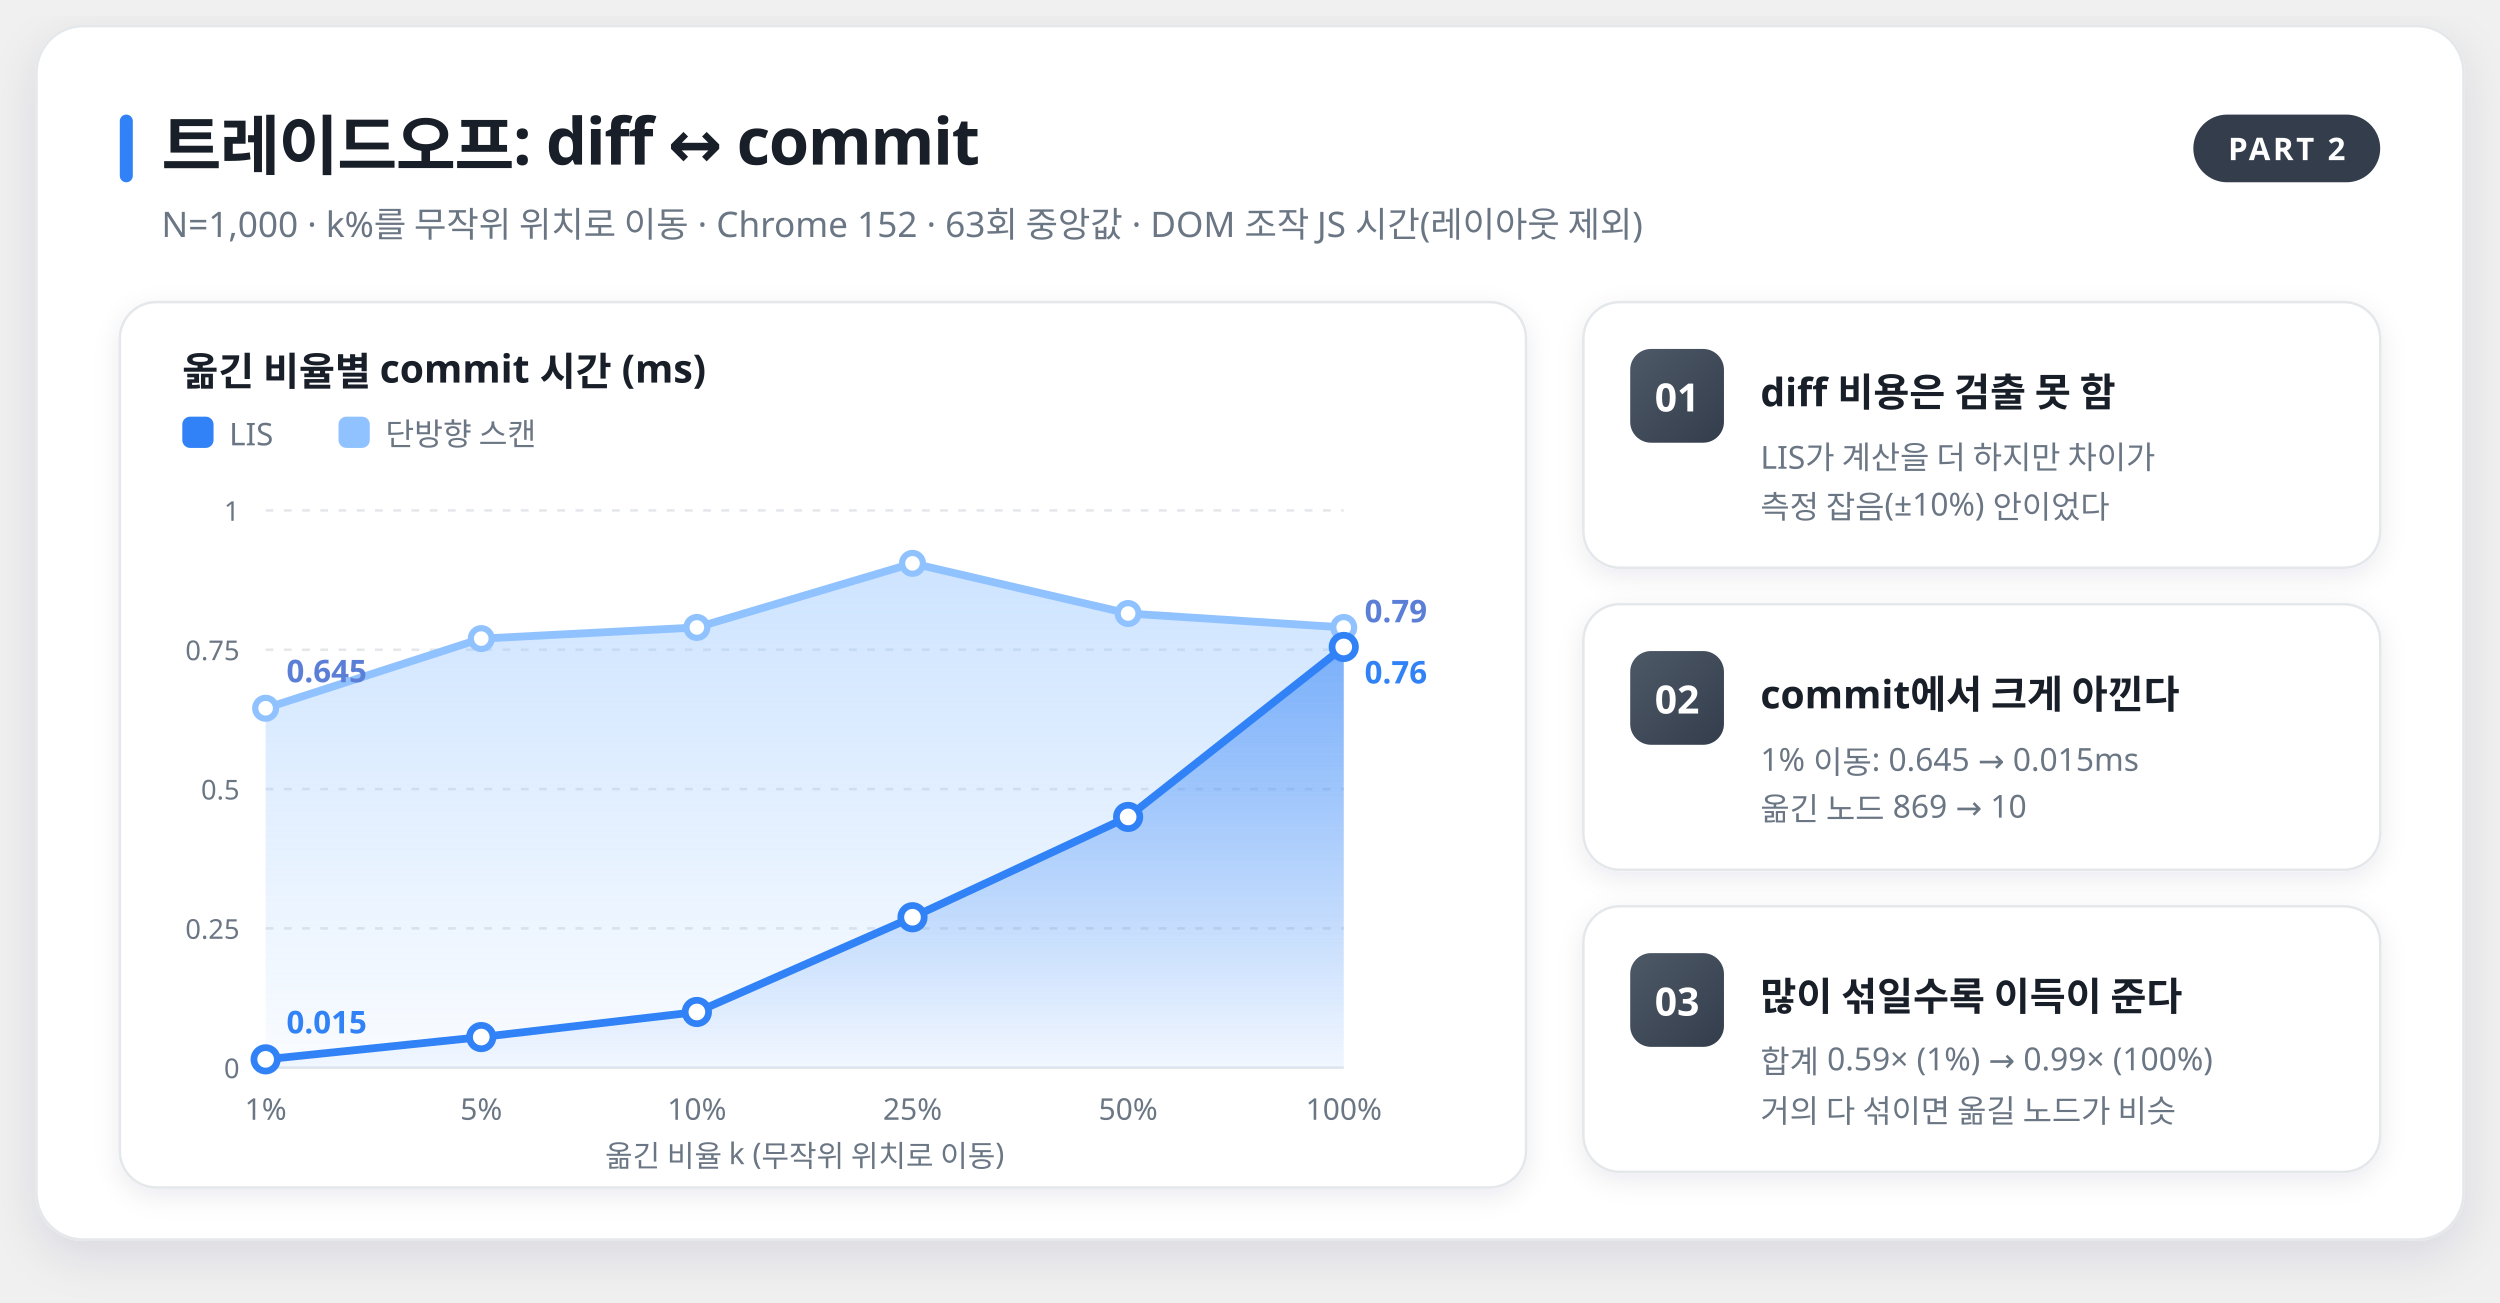
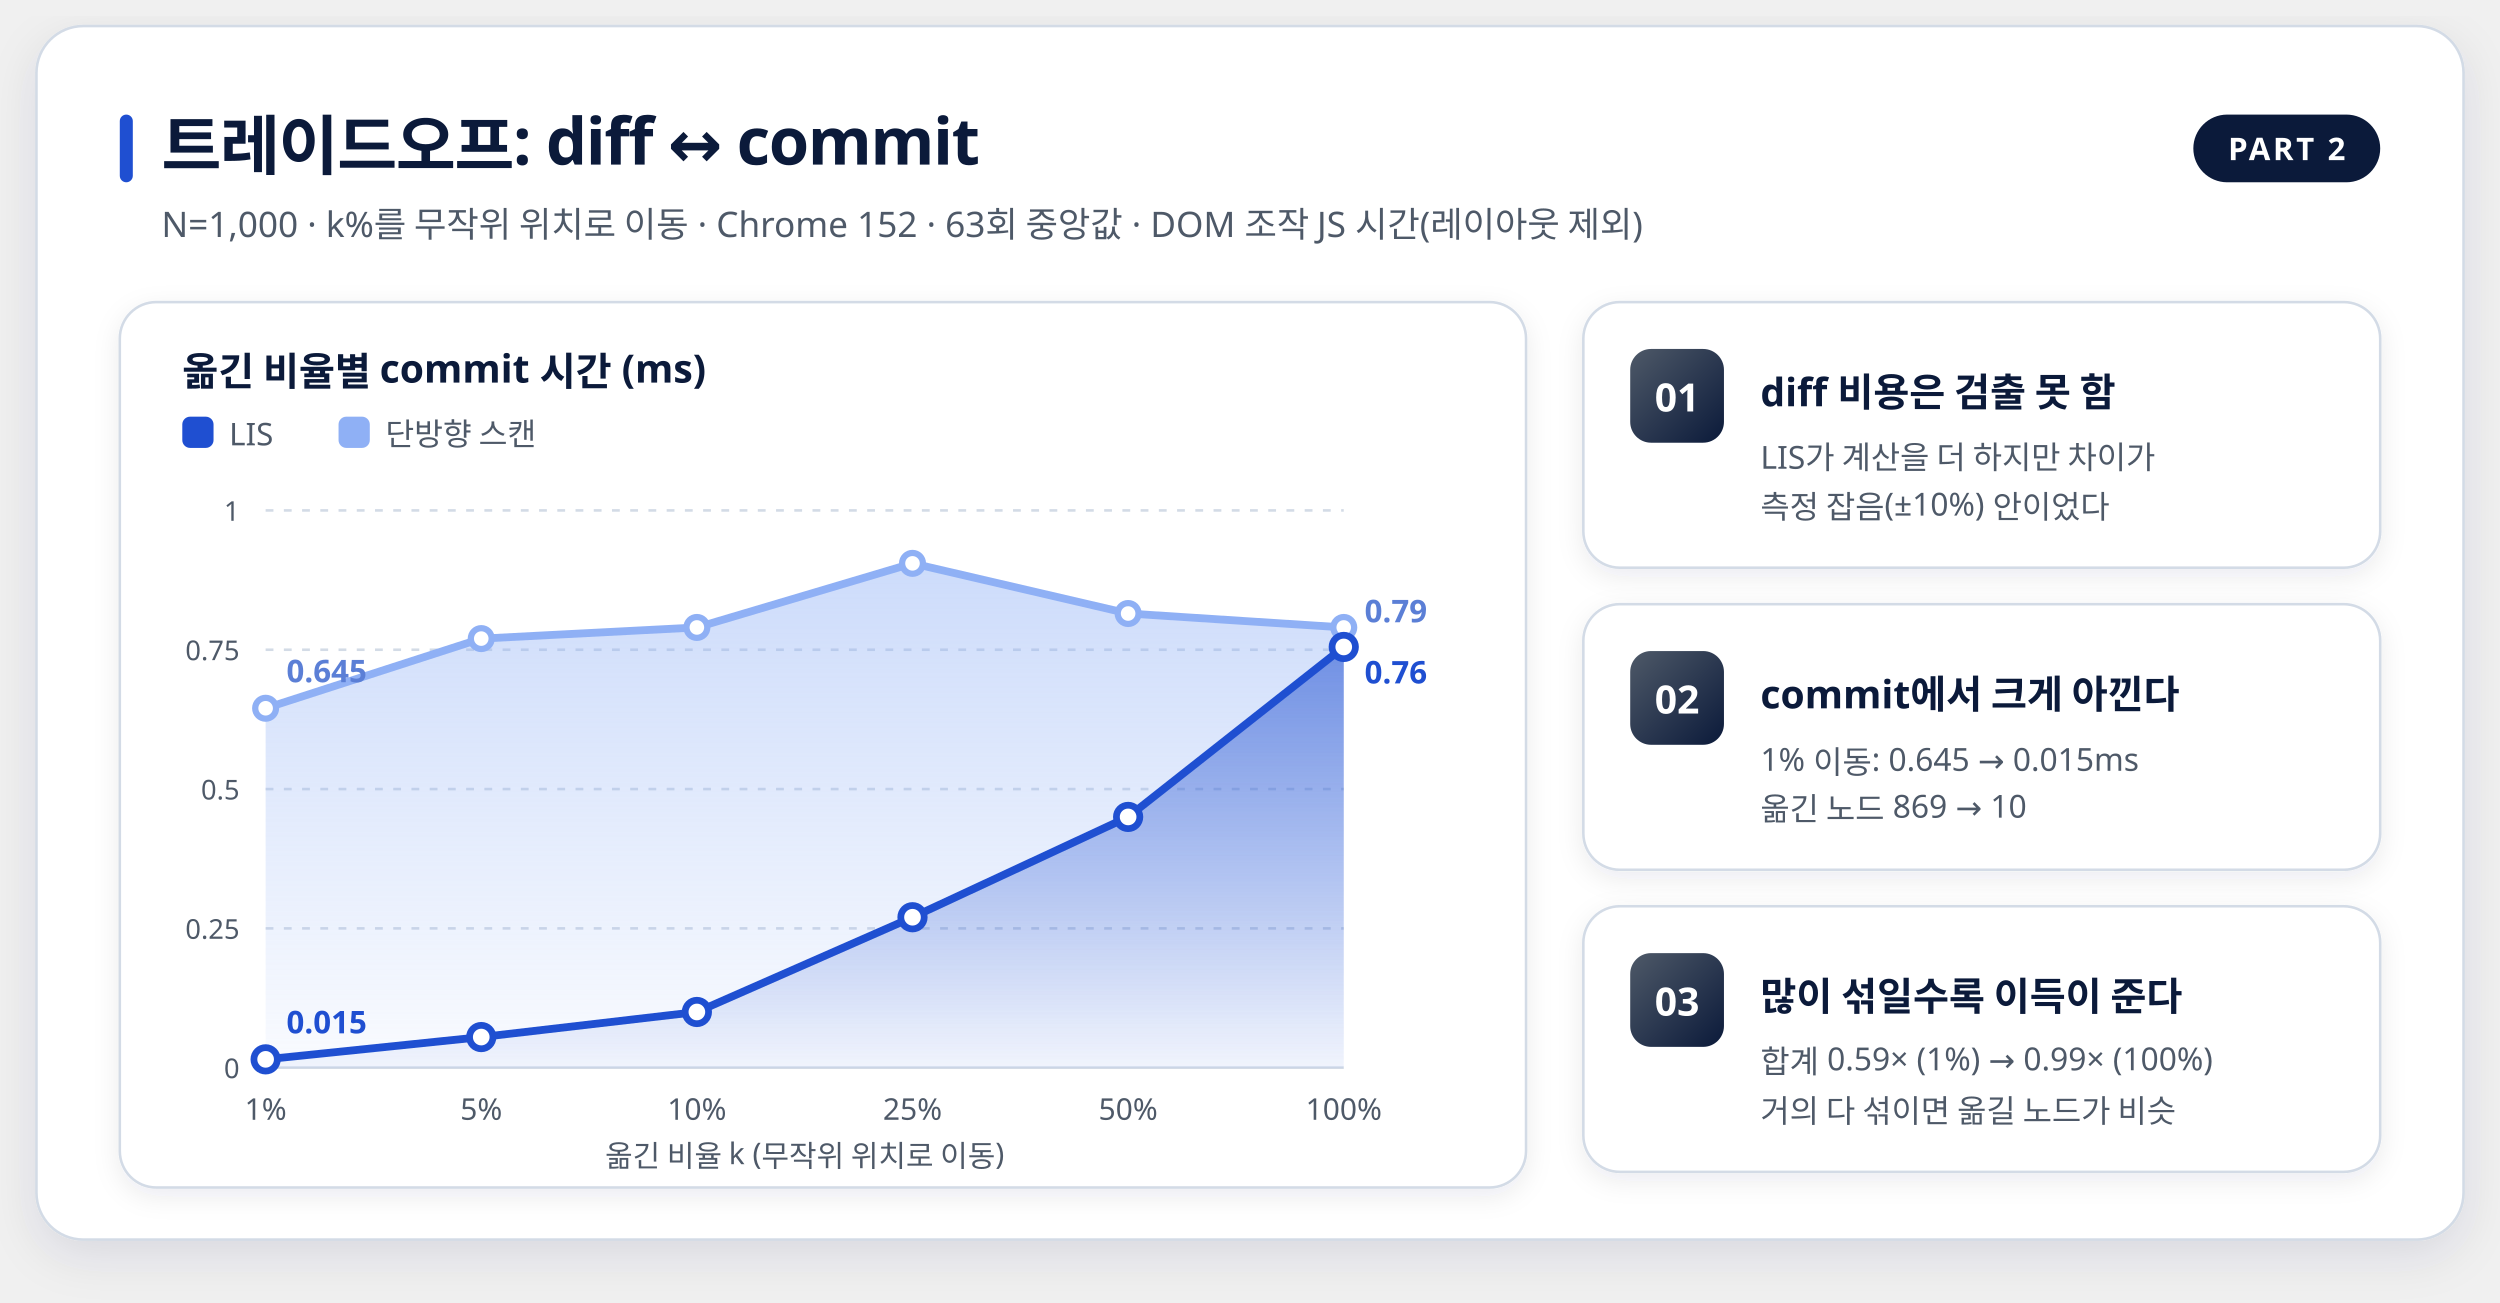
<svg xmlns="http://www.w3.org/2000/svg" width="960" height="500" viewBox="0 0 960 500" role="img" aria-label="LIS 트레이드오프: diff는 조금 더, commit은 크게 덜, 많이 섞일수록 이득이 준다" font-family="Pretendard, 'Apple SD Gothic Neo', 'Malgun Gothic', 'Segoe UI', sans-serif">
  <defs>
    <filter id="sh" x="-10%" y="-10%" width="120%" height="130%">
      <feDropShadow dx="0" dy="6" stdDeviation="9" flood-color="#022047" flood-opacity="0.10" />
    </filter>
    <filter id="sh2" x="-10%" y="-10%" width="120%" height="140%">
      <feDropShadow dx="0" dy="3" stdDeviation="5" flood-color="#022047" flood-opacity="0.08" />
    </filter>
    <linearGradient id="gA" x1="0" y1="0" x2="0" y2="1">
-       <stop offset="0" stop-color="#3182f6" stop-opacity="0.55" />
-       <stop offset="1" stop-color="#3182f6" stop-opacity="0.04" />
+       <stop offset="0" stop-color="#1f4fd1" stop-opacity="0.55" />
+       <stop offset="1" stop-color="#1f4fd1" stop-opacity="0.04" />
    </linearGradient>
    <linearGradient id="gB" x1="0" y1="0" x2="0" y2="1">
-       <stop offset="0" stop-color="#90c2ff" stop-opacity="0.45" />
-       <stop offset="1" stop-color="#90c2ff" stop-opacity="0.05" />
+       <stop offset="0" stop-color="#8fb0f5" stop-opacity="0.45" />
+       <stop offset="1" stop-color="#8fb0f5" stop-opacity="0.05" />
    </linearGradient>
    <linearGradient id="gBar" x1="0" y1="0" x2="0" y2="1">
-       <stop offset="0" stop-color="#4593fc" />
-       <stop offset="1" stop-color="#3182f6" />
+       <stop offset="0" stop-color="#3a6ae0" />
+       <stop offset="1" stop-color="#1f4fd1" />
    </linearGradient>
    <linearGradient id="gNavy" x1="0" y1="0" x2="1" y2="1">
      <stop offset="0" stop-color="#4e5968" />
-       <stop offset="1" stop-color="#333d4b" />
+       <stop offset="1" stop-color="#0b1a3a" />
    </linearGradient>
  </defs>
-   <rect x="14" y="10" width="932" height="466" rx="18" fill="#ffffff" stroke="#e5e8eb" filter="url(#sh)" />
-   <rect x="46" y="44" width="5" height="26" rx="2.5" fill="#3182f6" />
-   <text x="62" y="65" font-size="25" font-weight="800" fill="#191f28" letter-spacing="-0.5">트레이드오프: diff ↔ commit</text>
-   <text x="62" y="91" font-size="13.5" fill="#6b7684">N=1,000 · k%를 무작위 위치로 이동 · Chrome 152 · 63회 중앙값 · DOM 조작 JS 시간(레이아웃 제외)</text>
-   <rect x="842.24" y="44" width="71.76" height="26" rx="13" fill="#333d4b" />
+   <rect x="14" y="10" width="932" height="466" rx="18" fill="#ffffff" stroke="#d3dbe6" filter="url(#sh)" />
+   <rect x="46" y="44" width="5" height="26" rx="2.5" fill="#1f4fd1" />
+   <text x="62" y="65" font-size="25" font-weight="800" fill="#0b1a3a" letter-spacing="-0.5">트레이드오프: diff ↔ commit</text>
+   <text x="62" y="91" font-size="13.5" fill="#4e5968">N=1,000 · k%를 무작위 위치로 이동 · Chrome 152 · 63회 중앙값 · DOM 조작 JS 시간(레이아웃 제외)</text>
+   <rect x="842.24" y="44" width="71.76" height="26" rx="13" fill="#0b1a3a" />
  <text x="878.12" y="61.5" font-size="12" font-weight="700" text-anchor="middle" fill="#ffffff" letter-spacing="1">PART 2</text>
-   <rect x="46" y="116" width="540" height="340" rx="14" fill="#ffffff" stroke="#e5e8eb" filter="url(#sh2)" />
-   <text x="70" y="148" font-size="15" font-weight="800" fill="#191f28">옮긴 비율별 commit 시간 (ms)</text>
-   <rect x="70" y="160" width="12" height="12" rx="3" fill="#3182f6" />
-   <text x="88" y="171" font-size="12" fill="#6b7684">LIS</text>
-   <rect x="130" y="160" width="12" height="12" rx="3" fill="#90c2ff" />
-   <text x="148" y="171" font-size="12" fill="#6b7684">단방향 스캔</text>
-   <line x1="102" y1="410" x2="516" y2="410" stroke="#e5e8eb" />
-   <text x="92" y="414" font-size="10.5" text-anchor="end" fill="#6b7684">0</text>
-   <line x1="102" y1="356.5" x2="516" y2="356.5" stroke="#e5e8eb" stroke-dasharray="3 4" />
-   <text x="92" y="360.5" font-size="10.5" text-anchor="end" fill="#6b7684">0.25</text>
-   <line x1="102" y1="303" x2="516" y2="303" stroke="#e5e8eb" stroke-dasharray="3 4" />
-   <text x="92" y="307" font-size="10.5" text-anchor="end" fill="#6b7684">0.5</text>
-   <line x1="102" y1="249.5" x2="516" y2="249.5" stroke="#e5e8eb" stroke-dasharray="3 4" />
-   <text x="92" y="253.5" font-size="10.5" text-anchor="end" fill="#6b7684">0.75</text>
-   <line x1="102" y1="196" x2="516" y2="196" stroke="#e5e8eb" stroke-dasharray="3 4" />
-   <text x="92" y="200" font-size="10.5" text-anchor="end" fill="#6b7684">1</text>
+   <rect x="46" y="116" width="540" height="340" rx="14" fill="#ffffff" stroke="#d3dbe6" filter="url(#sh2)" />
+   <text x="70" y="148" font-size="15" font-weight="800" fill="#0b1a3a">옮긴 비율별 commit 시간 (ms)</text>
+   <rect x="70" y="160" width="12" height="12" rx="3" fill="#1f4fd1" />
+   <text x="88" y="171" font-size="12" fill="#4e5968">LIS</text>
+   <rect x="130" y="160" width="12" height="12" rx="3" fill="#8fb0f5" />
+   <text x="148" y="171" font-size="12" fill="#4e5968">단방향 스캔</text>
+   <line x1="102" y1="410" x2="516" y2="410" stroke="#d3dbe6" />
+   <text x="92" y="414" font-size="10.5" text-anchor="end" fill="#4e5968">0</text>
+   <line x1="102" y1="356.5" x2="516" y2="356.5" stroke="#d3dbe6" stroke-dasharray="3 4" />
+   <text x="92" y="360.5" font-size="10.5" text-anchor="end" fill="#4e5968">0.25</text>
+   <line x1="102" y1="303" x2="516" y2="303" stroke="#d3dbe6" stroke-dasharray="3 4" />
+   <text x="92" y="307" font-size="10.5" text-anchor="end" fill="#4e5968">0.5</text>
+   <line x1="102" y1="249.5" x2="516" y2="249.5" stroke="#d3dbe6" stroke-dasharray="3 4" />
+   <text x="92" y="253.5" font-size="10.5" text-anchor="end" fill="#4e5968">0.75</text>
+   <line x1="102" y1="196" x2="516" y2="196" stroke="#d3dbe6" stroke-dasharray="3 4" />
+   <text x="92" y="200" font-size="10.5" text-anchor="end" fill="#4e5968">1</text>
  <path d="M102,271.97 L184.8,245.22 L267.6,240.94 L350.4,216.33 L433.2,235.59 L516,240.94 L516,410 L102,410 Z" fill="url(#gB)" />
-   <path d="M102,271.97 L184.8,245.22 L267.6,240.94 L350.4,216.33 L433.2,235.59 L516,240.94" fill="none" stroke="#90c2ff" stroke-width="3" stroke-linejoin="round" stroke-linecap="round" />
+   <path d="M102,271.97 L184.8,245.22 L267.6,240.94 L350.4,216.33 L433.2,235.59 L516,240.94" fill="none" stroke="#8fb0f5" stroke-width="3" stroke-linejoin="round" stroke-linecap="round" />
  <path d="M102,406.79 L184.8,398.23 L267.6,388.6 L350.4,352.22 L433.2,313.7 L516,248.43 L516,410 L102,410 Z" fill="url(#gA)" />
-   <path d="M102,406.79 L184.8,398.23 L267.6,388.6 L350.4,352.22 L433.2,313.7 L516,248.43" fill="none" stroke="#3182f6" stroke-width="3" stroke-linejoin="round" stroke-linecap="round" />
-   <circle cx="102" cy="271.97" r="4" fill="#ffffff" stroke="#90c2ff" stroke-width="2.4" />
-   <circle cx="102" cy="406.79" r="4.5" fill="#ffffff" stroke="#3182f6" stroke-width="2.6" />
-   <text x="102" y="430" font-size="11.5" text-anchor="middle" fill="#6b7684">1%</text>
-   <circle cx="184.8" cy="245.22" r="4" fill="#ffffff" stroke="#90c2ff" stroke-width="2.4" />
-   <circle cx="184.8" cy="398.23" r="4.5" fill="#ffffff" stroke="#3182f6" stroke-width="2.6" />
-   <text x="184.8" y="430" font-size="11.5" text-anchor="middle" fill="#6b7684">5%</text>
-   <circle cx="267.6" cy="240.94" r="4" fill="#ffffff" stroke="#90c2ff" stroke-width="2.4" />
-   <circle cx="267.6" cy="388.6" r="4.5" fill="#ffffff" stroke="#3182f6" stroke-width="2.6" />
-   <text x="267.6" y="430" font-size="11.5" text-anchor="middle" fill="#6b7684">10%</text>
-   <circle cx="350.4" cy="216.33" r="4" fill="#ffffff" stroke="#90c2ff" stroke-width="2.4" />
-   <circle cx="350.4" cy="352.22" r="4.5" fill="#ffffff" stroke="#3182f6" stroke-width="2.6" />
-   <text x="350.4" y="430" font-size="11.5" text-anchor="middle" fill="#6b7684">25%</text>
-   <circle cx="433.2" cy="235.59" r="4" fill="#ffffff" stroke="#90c2ff" stroke-width="2.4" />
-   <circle cx="433.2" cy="313.7" r="4.5" fill="#ffffff" stroke="#3182f6" stroke-width="2.6" />
-   <text x="433.2" y="430" font-size="11.5" text-anchor="middle" fill="#6b7684">50%</text>
-   <circle cx="516" cy="240.94" r="4" fill="#ffffff" stroke="#90c2ff" stroke-width="2.4" />
-   <circle cx="516" cy="248.43" r="4.5" fill="#ffffff" stroke="#3182f6" stroke-width="2.6" />
-   <text x="516" y="430" font-size="11.5" text-anchor="middle" fill="#6b7684">100%</text>
-   <text x="110" y="396.79" font-size="12" font-weight="800" fill="#3182f6">0.015</text>
+   <path d="M102,406.79 L184.8,398.23 L267.6,388.6 L350.4,352.22 L433.2,313.7 L516,248.43" fill="none" stroke="#1f4fd1" stroke-width="3" stroke-linejoin="round" stroke-linecap="round" />
+   <circle cx="102" cy="271.97" r="4" fill="#ffffff" stroke="#8fb0f5" stroke-width="2.4" />
+   <circle cx="102" cy="406.79" r="4.5" fill="#ffffff" stroke="#1f4fd1" stroke-width="2.6" />
+   <text x="102" y="430" font-size="11.5" text-anchor="middle" fill="#4e5968">1%</text>
+   <circle cx="184.8" cy="245.22" r="4" fill="#ffffff" stroke="#8fb0f5" stroke-width="2.4" />
+   <circle cx="184.8" cy="398.23" r="4.5" fill="#ffffff" stroke="#1f4fd1" stroke-width="2.6" />
+   <text x="184.8" y="430" font-size="11.5" text-anchor="middle" fill="#4e5968">5%</text>
+   <circle cx="267.6" cy="240.94" r="4" fill="#ffffff" stroke="#8fb0f5" stroke-width="2.4" />
+   <circle cx="267.6" cy="388.6" r="4.5" fill="#ffffff" stroke="#1f4fd1" stroke-width="2.6" />
+   <text x="267.6" y="430" font-size="11.5" text-anchor="middle" fill="#4e5968">10%</text>
+   <circle cx="350.4" cy="216.33" r="4" fill="#ffffff" stroke="#8fb0f5" stroke-width="2.4" />
+   <circle cx="350.4" cy="352.22" r="4.5" fill="#ffffff" stroke="#1f4fd1" stroke-width="2.6" />
+   <text x="350.4" y="430" font-size="11.5" text-anchor="middle" fill="#4e5968">25%</text>
+   <circle cx="433.2" cy="235.59" r="4" fill="#ffffff" stroke="#8fb0f5" stroke-width="2.4" />
+   <circle cx="433.2" cy="313.7" r="4.5" fill="#ffffff" stroke="#1f4fd1" stroke-width="2.6" />
+   <text x="433.2" y="430" font-size="11.5" text-anchor="middle" fill="#4e5968">50%</text>
+   <circle cx="516" cy="240.94" r="4" fill="#ffffff" stroke="#8fb0f5" stroke-width="2.4" />
+   <circle cx="516" cy="248.43" r="4.5" fill="#ffffff" stroke="#1f4fd1" stroke-width="2.6" />
+   <text x="516" y="430" font-size="11.5" text-anchor="middle" fill="#4e5968">100%</text>
+   <text x="110" y="396.79" font-size="12" font-weight="800" fill="#1f4fd1">0.015</text>
  <text x="110" y="261.97" font-size="12" font-weight="800" fill="#5b7fd6">0.645</text>
  <text x="524" y="238.94" font-size="12" font-weight="800" fill="#5b7fd6">0.79</text>
-   <text x="524" y="262.43" font-size="12" font-weight="800" fill="#3182f6">0.76</text>
-   <text x="309" y="448" font-size="11.5" text-anchor="middle" fill="#6b7684">옮긴 비율 k (무작위 위치로 이동)</text>
-   <rect x="608" y="116" width="306" height="102" rx="14" fill="#ffffff" stroke="#e5e8eb" filter="url(#sh2)" />
+   <text x="524" y="262.43" font-size="12" font-weight="800" fill="#1f4fd1">0.76</text>
+   <text x="309" y="448" font-size="11.5" text-anchor="middle" fill="#4e5968">옮긴 비율 k (무작위 위치로 이동)</text>
+   <rect x="608" y="116" width="306" height="102" rx="14" fill="#ffffff" stroke="#d3dbe6" filter="url(#sh2)" />
  <rect x="626" y="134" width="36" height="36" rx="8" fill="url(#gNavy)" />
  <text x="644" y="158" font-size="15" font-weight="800" text-anchor="middle" fill="#ffffff">01</text>
-   <text x="676" y="156" font-size="15" font-weight="800" fill="#191f28">diff 비용은 검출 못 함</text>
-   <text x="676" y="180" font-size="12.2" fill="#6b7684">LIS가 계산을 더 하지만 차이가</text>
-   <text x="676" y="199" font-size="12.2" fill="#6b7684">측정 잡음(±10%) 안이었다</text>
-   <rect x="608" y="232" width="306" height="102" rx="14" fill="#ffffff" stroke="#e5e8eb" filter="url(#sh2)" />
+   <text x="676" y="156" font-size="15" font-weight="800" fill="#0b1a3a">diff 비용은 검출 못 함</text>
+   <text x="676" y="180" font-size="12.2" fill="#4e5968">LIS가 계산을 더 하지만 차이가</text>
+   <text x="676" y="199" font-size="12.2" fill="#4e5968">측정 잡음(±10%) 안이었다</text>
+   <rect x="608" y="232" width="306" height="102" rx="14" fill="#ffffff" stroke="#d3dbe6" filter="url(#sh2)" />
  <rect x="626" y="250" width="36" height="36" rx="8" fill="url(#gNavy)" />
  <text x="644" y="274" font-size="15" font-weight="800" text-anchor="middle" fill="#ffffff">02</text>
-   <text x="676" y="272" font-size="15" font-weight="800" fill="#191f28">commit에서 크게 아낀다</text>
-   <text x="676" y="296" font-size="12.2" fill="#6b7684">1% 이동: 0.645 → 0.015ms</text>
-   <text x="676" y="315" font-size="12.2" fill="#6b7684">옮긴 노드 869 → 10</text>
-   <rect x="608" y="348" width="306" height="102" rx="14" fill="#ffffff" stroke="#e5e8eb" filter="url(#sh2)" />
+   <text x="676" y="272" font-size="15" font-weight="800" fill="#0b1a3a">commit에서 크게 아낀다</text>
+   <text x="676" y="296" font-size="12.2" fill="#4e5968">1% 이동: 0.645 → 0.015ms</text>
+   <text x="676" y="315" font-size="12.2" fill="#4e5968">옮긴 노드 869 → 10</text>
+   <rect x="608" y="348" width="306" height="102" rx="14" fill="#ffffff" stroke="#d3dbe6" filter="url(#sh2)" />
  <rect x="626" y="366" width="36" height="36" rx="8" fill="url(#gNavy)" />
  <text x="644" y="390" font-size="15" font-weight="800" text-anchor="middle" fill="#ffffff">03</text>
-   <text x="676" y="388" font-size="15" font-weight="800" fill="#191f28">많이 섞일수록 이득이 준다</text>
-   <text x="676" y="412" font-size="12.2" fill="#6b7684">합계 0.59× (1%) → 0.99× (100%)</text>
-   <text x="676" y="431" font-size="12.2" fill="#6b7684">거의 다 섞이면 옮길 노드가 비슷</text>
+   <text x="676" y="388" font-size="15" font-weight="800" fill="#0b1a3a">많이 섞일수록 이득이 준다</text>
+   <text x="676" y="412" font-size="12.2" fill="#4e5968">합계 0.59× (1%) → 0.99× (100%)</text>
+   <text x="676" y="431" font-size="12.2" fill="#4e5968">거의 다 섞이면 옮길 노드가 비슷</text>
</svg>
